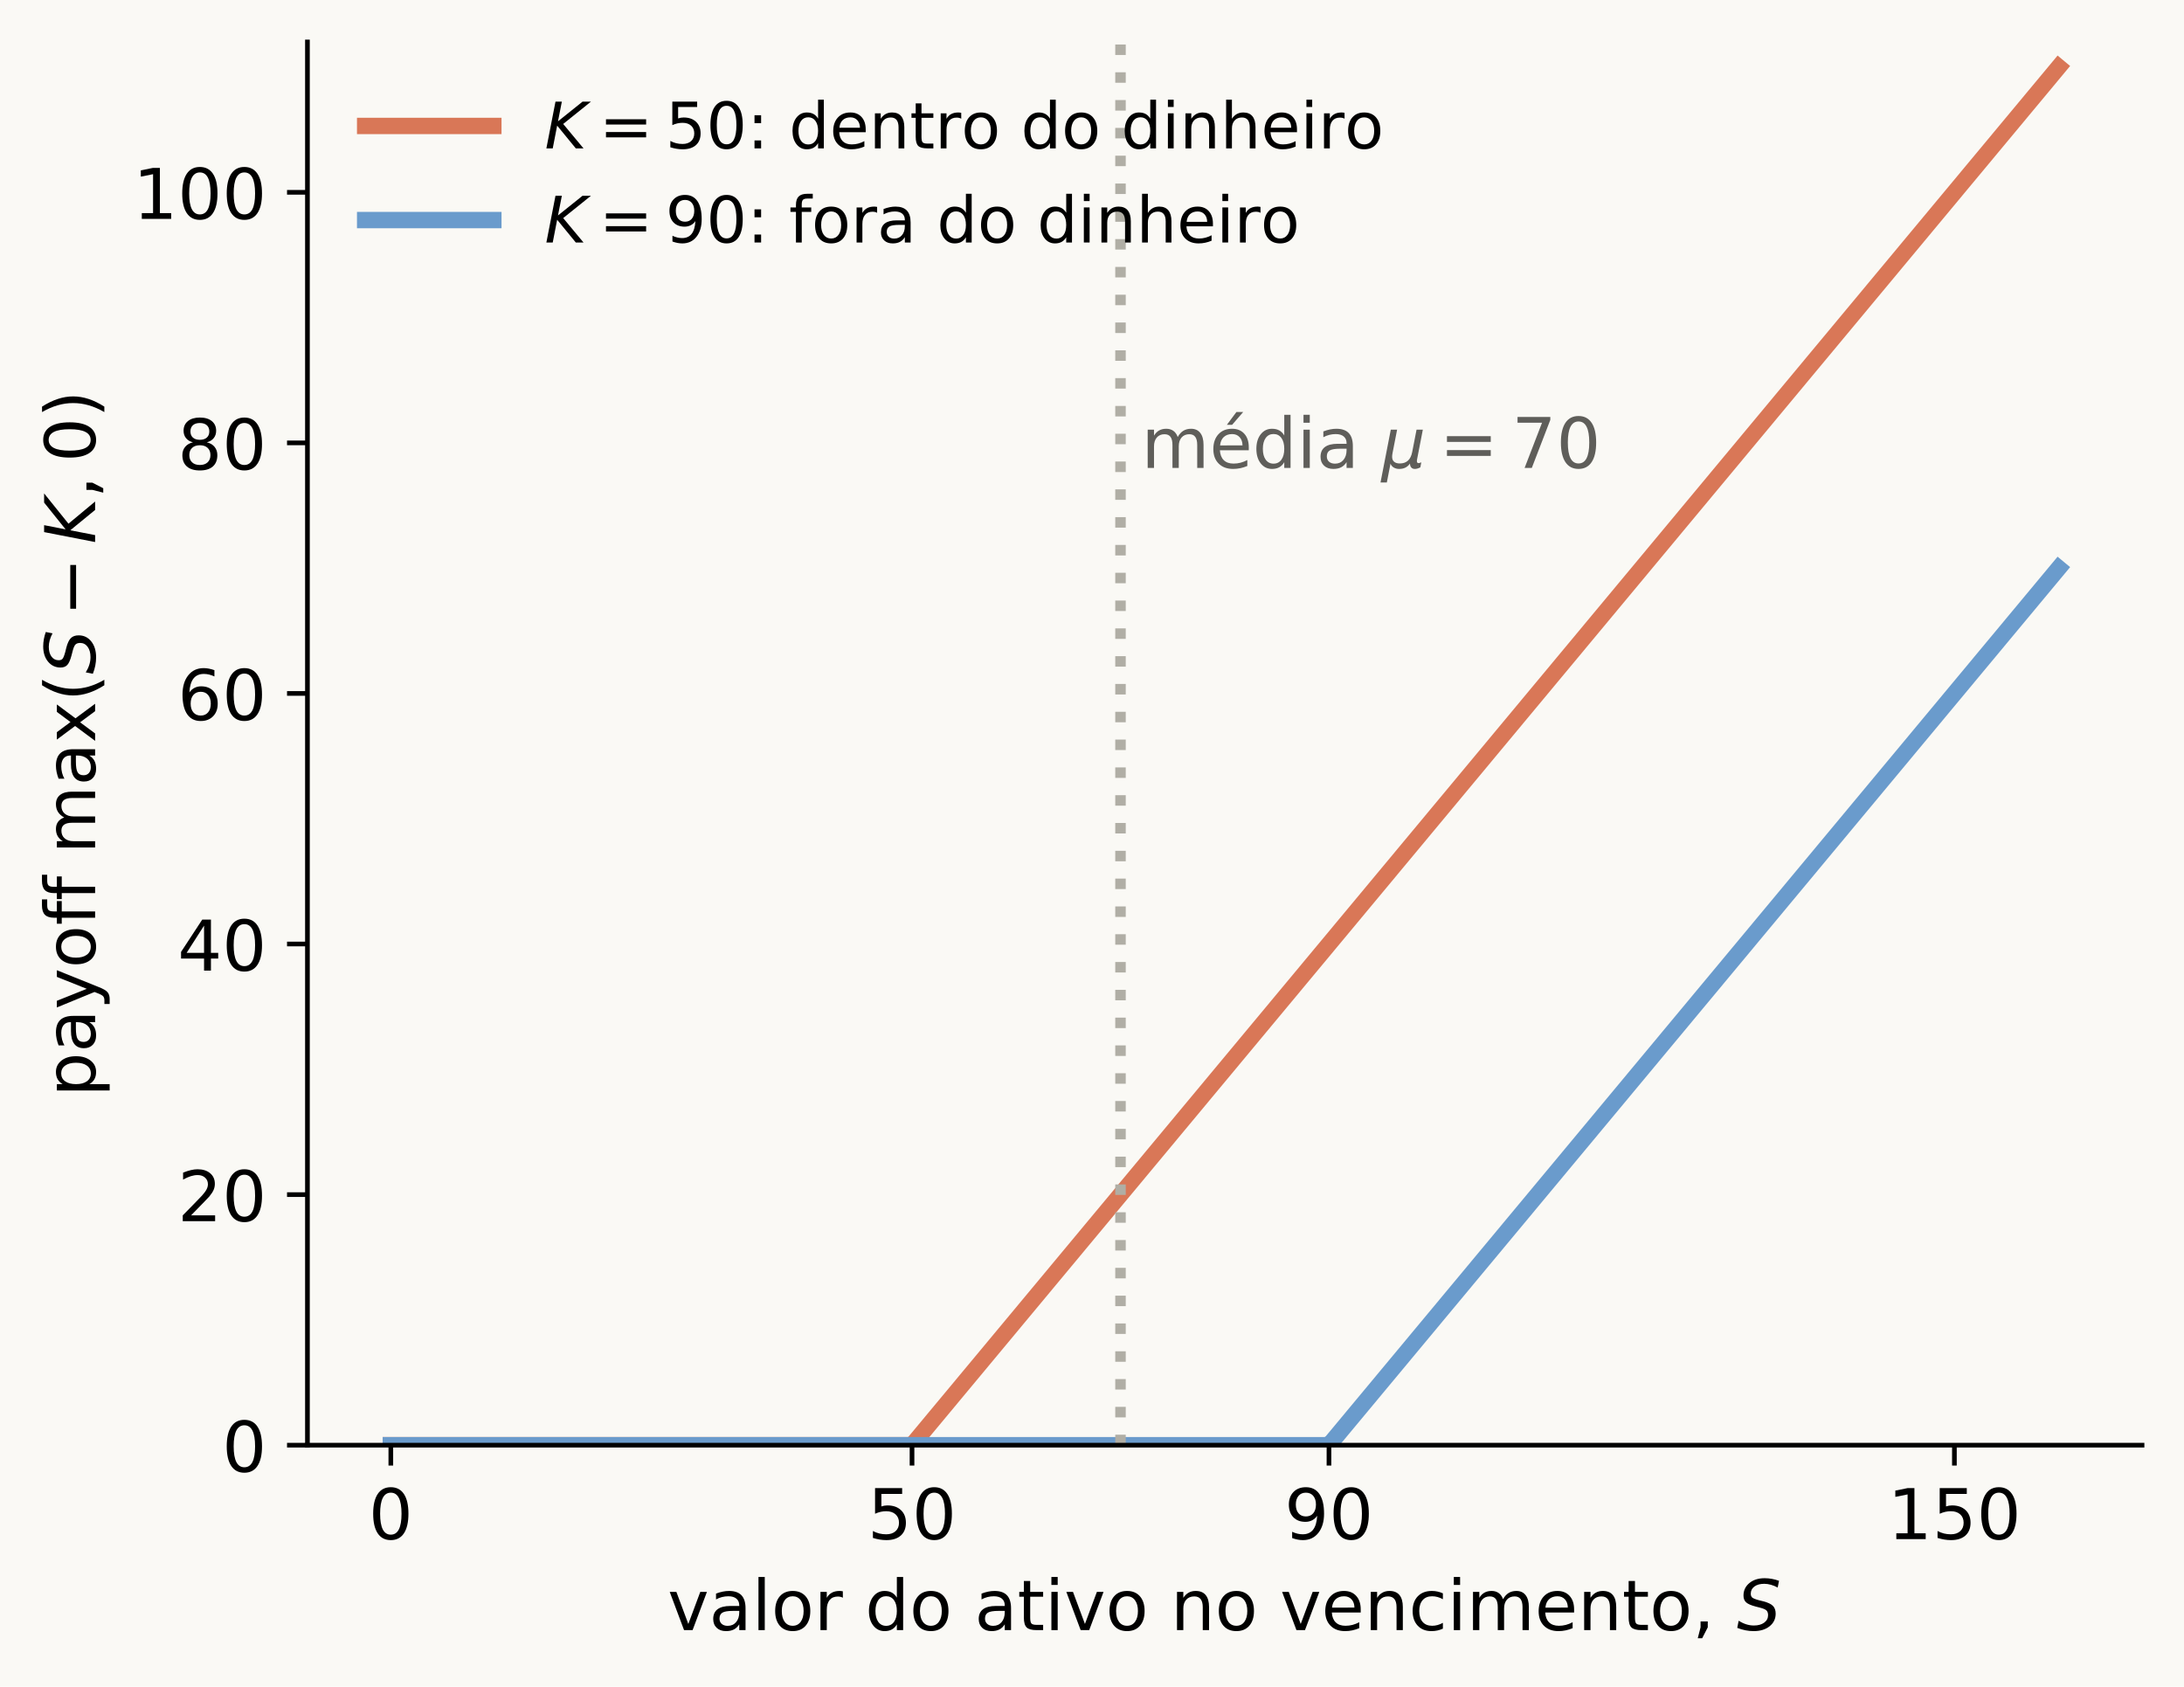
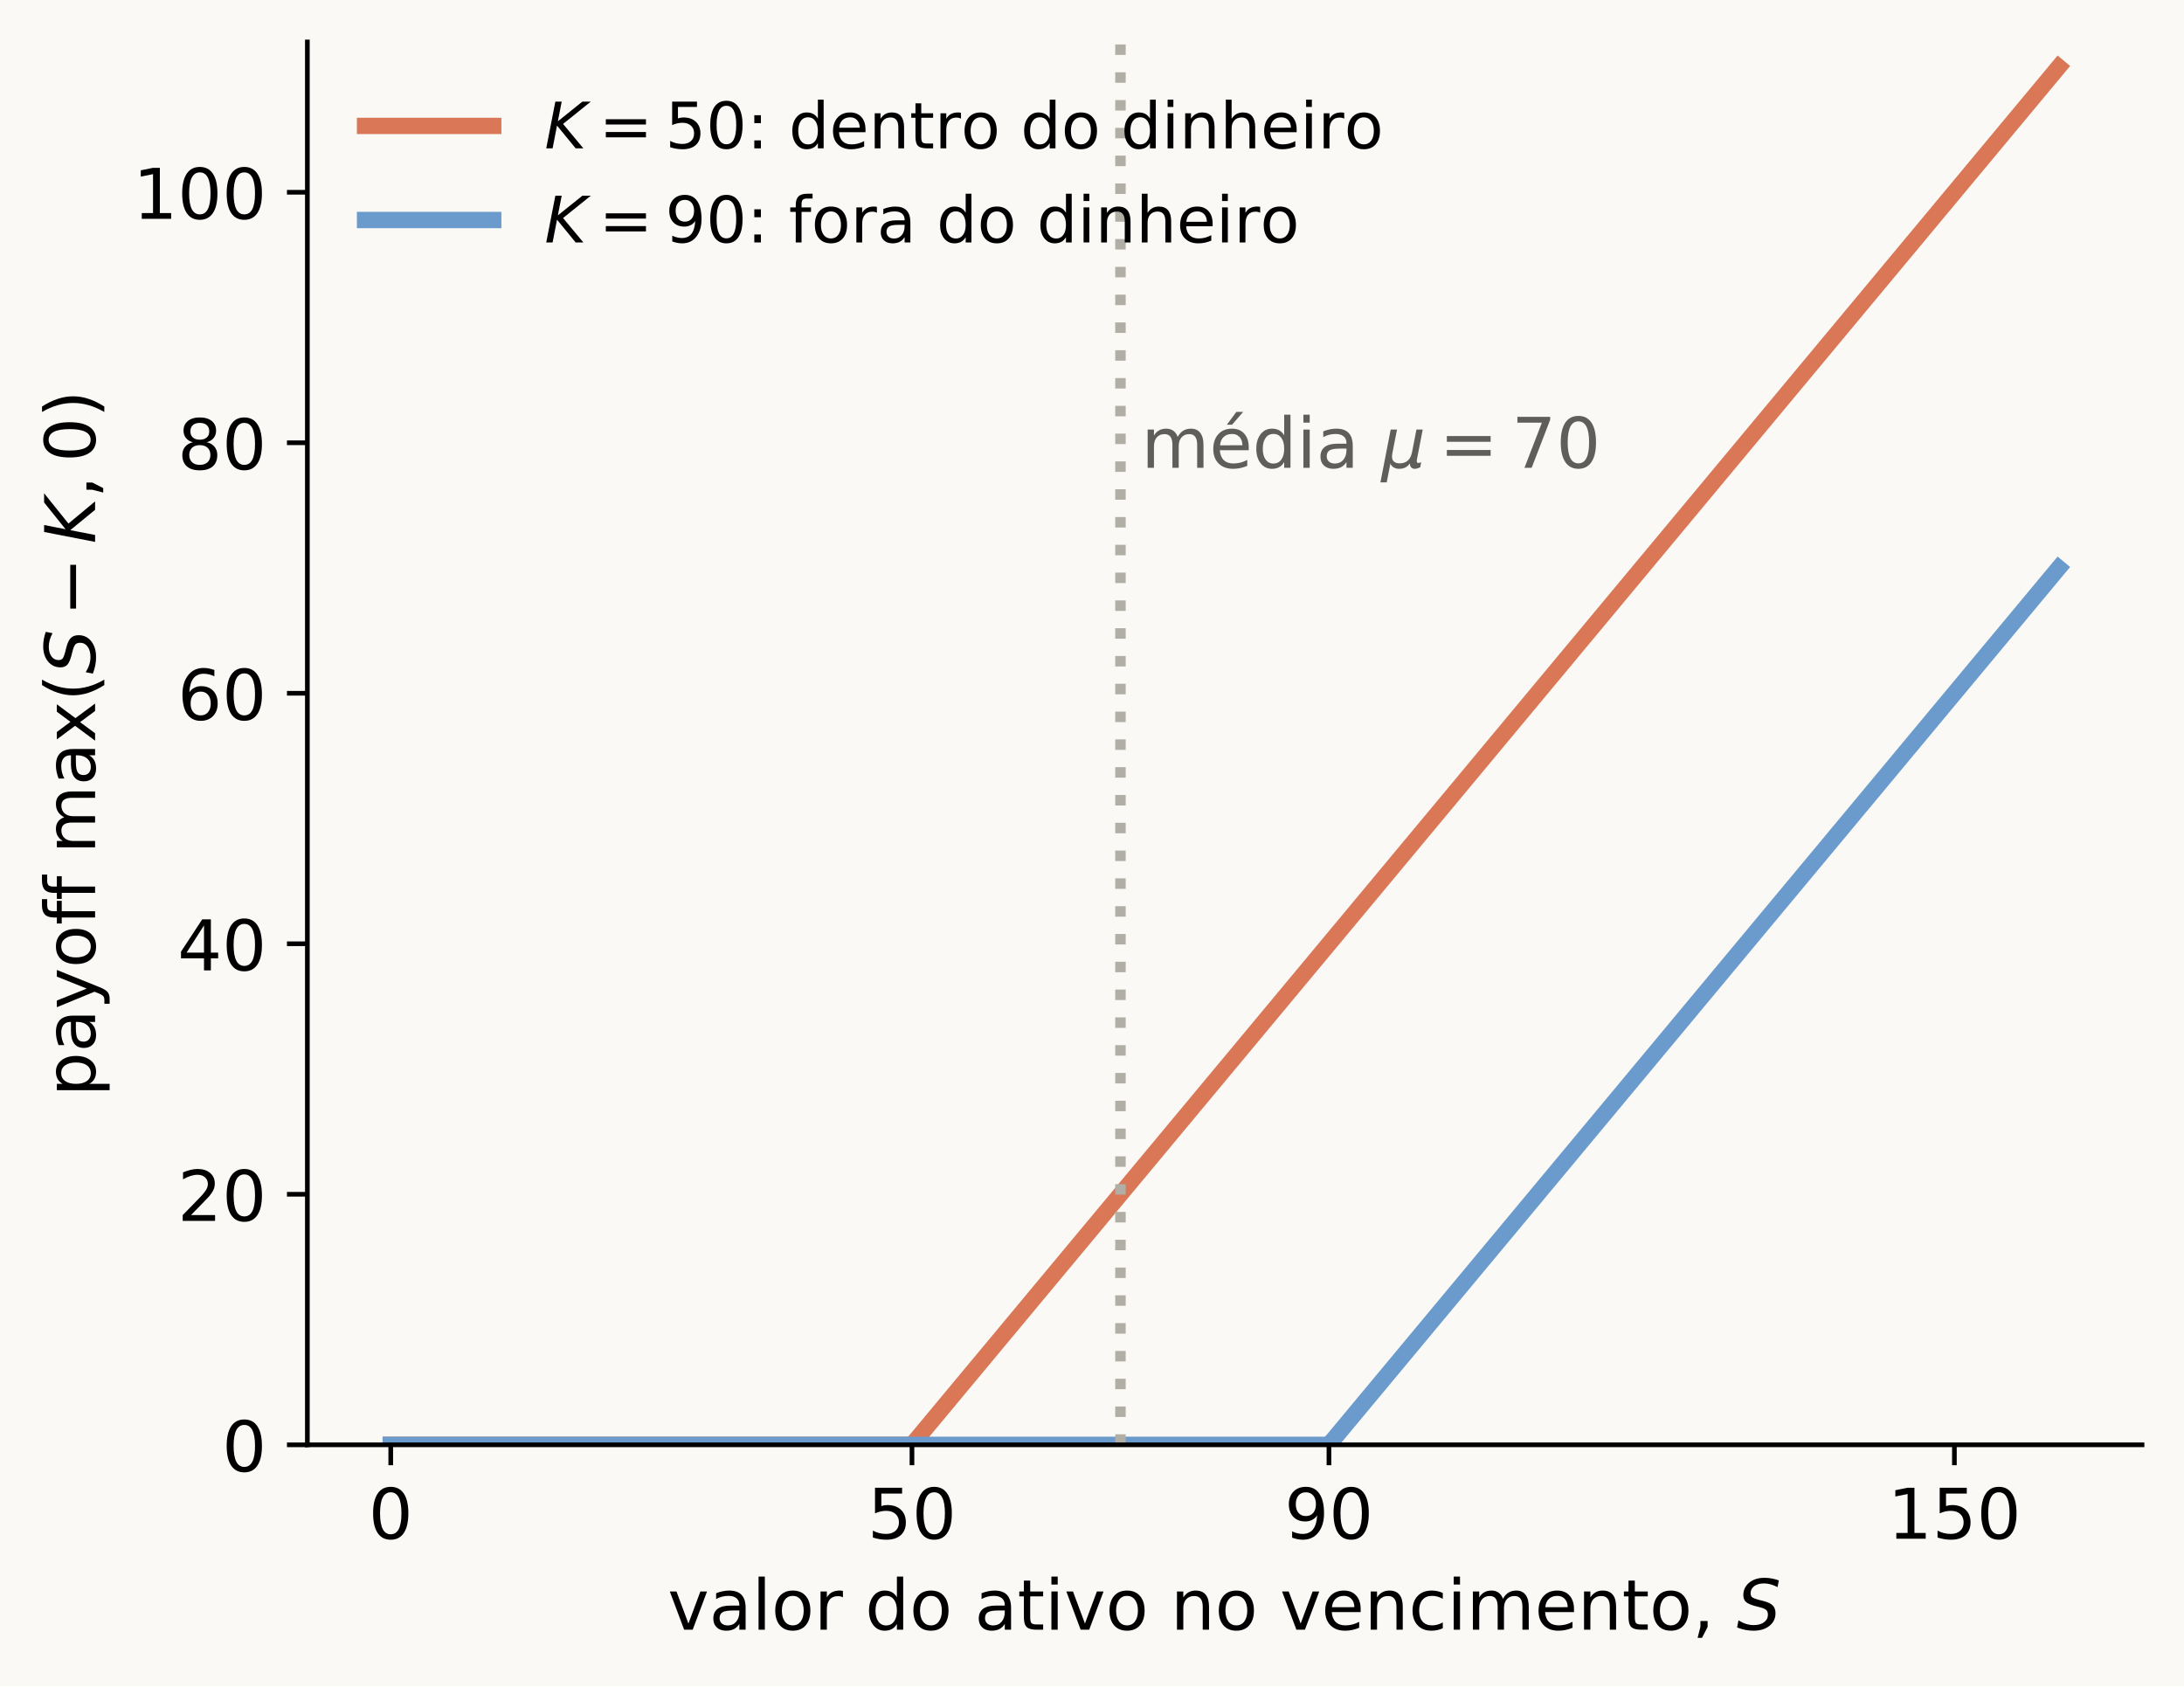
- <svg xmlns="http://www.w3.org/2000/svg" xmlns:xlink="http://www.w3.org/1999/xlink" width="374.7pt" height="289.358pt" viewBox="0 0 374.7 289.358" version="1.1">
+ <svg xmlns="http://www.w3.org/2000/svg" xmlns:xlink="http://www.w3.org/1999/xlink" width="374.794pt" height="289.358pt" viewBox="0 0 374.794 289.358" version="1.1">
  <defs>
    <style type="text/css">*{stroke-linejoin: round; stroke-linecap: butt}</style>
  </defs>
  <g id="figure_1">
    <g id="patch_1">
-       <path d="M 0 289.358  L 374.7 289.358  L 374.7 0  L 0 0  z " style="fill: #faf9f5" />
+       <path d="M 0 289.358  L 374.794 289.358  L 374.794 0  L 0 0  z " style="fill: #faf9f5" />
    </g>
    <g id="axes_1">
      <g id="patch_2">
-         <path d="M 52.745 247.93  L 367.5 247.93  L 367.5 7.2  L 52.745 7.2  z " style="fill: #faf9f5" />
+         <path d="M 52.745 247.93  L 367.594 247.93  L 367.594 7.2  L 52.745 7.2  z " style="fill: #faf9f5" />
      </g>
      <g id="matplotlib.axis_1">
        <g id="xtick_1">
          <g id="line2d_1">
            <defs>
-               <path id="md2b16e4680" d="M 0 0  L 0 3.5  " style="stroke: #000000; stroke-width: 0.8" />
-             </defs>
-             <g>
-               <use xlink:href="#md2b16e4680" x="67.052" y="247.93" style="stroke: #000000; stroke-width: 0.8" />
+               <path id="md8bae32821" d="M 0 0  L 0 3.5  " style="stroke: #000000; stroke-width: 0.8" />
+             </defs>
+             <g>
+               <use xlink:href="#md8bae32821" x="67.056" y="247.93" style="stroke: #000000; stroke-width: 0.8" />
            </g>
          </g>
          <g id="text_1">
-             <g transform="translate(63.23454 264.0481) scale(0.12 -0.12)">
+             <g transform="translate(63.23881 264.0481) scale(0.12 -0.12)">
              <defs>
                <path id="DejaVuSans-30" d="M 2034 4250  Q 1547 4250 1301 3770  Q 1056 3291 1056 2328  Q 1056 1369 1301 889  Q 1547 409 2034 409  Q 2525 409 2770 889  Q 3016 1369 3016 2328  Q 3016 3291 2770 3770  Q 2525 4250 2034 4250  z M 2034 4750  Q 2819 4750 3233 4129  Q 3647 3509 3647 2328  Q 3647 1150 3233 529  Q 2819 -91 2034 -91  Q 1250 -91 836 529  Q 422 1150 422 2328  Q 422 3509 836 4129  Q 1250 4750 2034 4750  z " transform="scale(0.015625)" />
              </defs>
              <use xlink:href="#DejaVuSans-30" />
            </g>
          </g>
        </g>
        <g id="xtick_2">
          <g id="line2d_2">
            <g>
-               <use xlink:href="#md2b16e4680" x="156.471" y="247.93" style="stroke: #000000; stroke-width: 0.8" />
+               <use xlink:href="#md8bae32821" x="156.502" y="247.93" style="stroke: #000000; stroke-width: 0.8" />
            </g>
          </g>
          <g id="text_2">
-             <g transform="translate(148.8361 264.0481) scale(0.12 -0.12)">
+             <g transform="translate(148.867 264.0481) scale(0.12 -0.12)">
              <defs>
                <path id="DejaVuSans-35" d="M 691 4666  L 3169 4666  L 3169 4134  L 1269 4134  L 1269 2991  Q 1406 3038 1543 3061  Q 1681 3084 1819 3084  Q 2600 3084 3056 2656  Q 3513 2228 3513 1497  Q 3513 744 3044 326  Q 2575 -91 1722 -91  Q 1428 -91 1123 -41  Q 819 9 494 109  L 494 744  Q 775 591 1075 516  Q 1375 441 1709 441  Q 2250 441 2565 725  Q 2881 1009 2881 1497  Q 2881 1984 2565 2268  Q 2250 2553 1709 2553  Q 1456 2553 1204 2497  Q 953 2441 691 2322  L 691 4666  z " transform="scale(0.015625)" />
              </defs>
              <use xlink:href="#DejaVuSans-35" />
-               <use xlink:href="#DejaVuSans-30" transform="translate(63.62305 0)" />
+               <use xlink:href="#DejaVuSans-30" x="63.623" />
            </g>
          </g>
        </g>
        <g id="xtick_3">
          <g id="line2d_3">
            <g>
-               <use xlink:href="#md2b16e4680" x="228.006" y="247.93" style="stroke: #000000; stroke-width: 0.8" />
+               <use xlink:href="#md8bae32821" x="228.059" y="247.93" style="stroke: #000000; stroke-width: 0.8" />
            </g>
          </g>
          <g id="text_3">
-             <g transform="translate(220.3713 264.0481) scale(0.12 -0.12)">
+             <g transform="translate(220.4235 264.0481) scale(0.12 -0.12)">
              <defs>
                <path id="DejaVuSans-39" d="M 703 97  L 703 672  Q 941 559 1184 500  Q 1428 441 1663 441  Q 2288 441 2617 861  Q 2947 1281 2994 2138  Q 2813 1869 2534 1725  Q 2256 1581 1919 1581  Q 1219 1581 811 2004  Q 403 2428 403 3163  Q 403 3881 828 4315  Q 1253 4750 1959 4750  Q 2769 4750 3195 4129  Q 3622 3509 3622 2328  Q 3622 1225 3098 567  Q 2575 -91 1691 -91  Q 1453 -91 1209 -44  Q 966 3 703 97  z M 1959 2075  Q 2384 2075 2632 2365  Q 2881 2656 2881 3163  Q 2881 3666 2632 3958  Q 2384 4250 1959 4250  Q 1534 4250 1286 3958  Q 1038 3666 1038 3163  Q 1038 2656 1286 2365  Q 1534 2075 1959 2075  z " transform="scale(0.015625)" />
              </defs>
              <use xlink:href="#DejaVuSans-39" />
-               <use xlink:href="#DejaVuSans-30" transform="translate(63.62305 0)" />
+               <use xlink:href="#DejaVuSans-30" x="63.623" />
            </g>
          </g>
        </g>
        <g id="xtick_4">
          <g id="line2d_4">
            <g>
-               <use xlink:href="#md2b16e4680" x="335.309" y="247.93" style="stroke: #000000; stroke-width: 0.8" />
+               <use xlink:href="#md8bae32821" x="335.393" y="247.93" style="stroke: #000000; stroke-width: 0.8" />
            </g>
          </g>
          <g id="text_4">
-             <g transform="translate(323.8566 264.0481) scale(0.12 -0.12)">
+             <g transform="translate(323.9408 264.0481) scale(0.12 -0.12)">
              <defs>
                <path id="DejaVuSans-31" d="M 794 531  L 1825 531  L 1825 4091  L 703 3866  L 703 4441  L 1819 4666  L 2450 4666  L 2450 531  L 3481 531  L 3481 0  L 794 0  L 794 531  z " transform="scale(0.015625)" />
              </defs>
              <use xlink:href="#DejaVuSans-31" />
-               <use xlink:href="#DejaVuSans-35" transform="translate(63.62305 0)" />
-               <use xlink:href="#DejaVuSans-30" transform="translate(127.2461 0)" />
+               <use xlink:href="#DejaVuSans-35" x="63.623" />
+               <use xlink:href="#DejaVuSans-30" x="127.246" />
            </g>
          </g>
        </g>
        <g id="text_5">
-           <g transform="translate(114.5425 279.6619) scale(0.12 -0.12)">
+           <g transform="translate(114.5894 279.6619) scale(0.12 -0.12)">
            <defs>
              <path id="DejaVuSans-76" d="M 191 3500  L 800 3500  L 1894 563  L 2988 3500  L 3597 3500  L 2284 0  L 1503 0  L 191 3500  z " transform="scale(0.015625)" />
              <path id="DejaVuSans-61" d="M 2194 1759  Q 1497 1759 1228 1600  Q 959 1441 959 1056  Q 959 750 1161 570  Q 1363 391 1709 391  Q 2188 391 2477 730  Q 2766 1069 2766 1631  L 2766 1759  L 2194 1759  z M 3341 1997  L 3341 0  L 2766 0  L 2766 531  Q 2569 213 2275 61  Q 1981 -91 1556 -91  Q 1019 -91 701 211  Q 384 513 384 1019  Q 384 1609 779 1909  Q 1175 2209 1959 2209  L 2766 2209  L 2766 2266  Q 2766 2663 2505 2880  Q 2244 3097 1772 3097  Q 1472 3097 1187 3025  Q 903 2953 641 2809  L 641 3341  Q 956 3463 1253 3523  Q 1550 3584 1831 3584  Q 2591 3584 2966 3190  Q 3341 2797 3341 1997  z " transform="scale(0.015625)" />
              <path id="DejaVuSans-6c" d="M 603 4863  L 1178 4863  L 1178 0  L 603 0  L 603 4863  z " transform="scale(0.015625)" />
              <path id="DejaVuSans-6f" d="M 1959 3097  Q 1497 3097 1228 2736  Q 959 2375 959 1747  Q 959 1119 1226 758  Q 1494 397 1959 397  Q 2419 397 2687 759  Q 2956 1122 2956 1747  Q 2956 2369 2687 2733  Q 2419 3097 1959 3097  z M 1959 3584  Q 2709 3584 3137 3096  Q 3566 2609 3566 1747  Q 3566 888 3137 398  Q 2709 -91 1959 -91  Q 1206 -91 779 398  Q 353 888 353 1747  Q 353 2609 779 3096  Q 1206 3584 1959 3584  z " transform="scale(0.015625)" />
              <path id="DejaVuSans-72" d="M 2631 2963  Q 2534 3019 2420 3045  Q 2306 3072 2169 3072  Q 1681 3072 1420 2755  Q 1159 2438 1159 1844  L 1159 0  L 581 0  L 581 3500  L 1159 3500  L 1159 2956  Q 1341 3275 1631 3429  Q 1922 3584 2338 3584  Q 2397 3584 2469 3576  Q 2541 3569 2628 3553  L 2631 2963  z " transform="scale(0.015625)" />
              <path id="DejaVuSans-20" transform="scale(0.015625)" />
              <path id="DejaVuSans-64" d="M 2906 2969  L 2906 4863  L 3481 4863  L 3481 0  L 2906 0  L 2906 525  Q 2725 213 2448 61  Q 2172 -91 1784 -91  Q 1150 -91 751 415  Q 353 922 353 1747  Q 353 2572 751 3078  Q 1150 3584 1784 3584  Q 2172 3584 2448 3432  Q 2725 3281 2906 2969  z M 947 1747  Q 947 1113 1208 752  Q 1469 391 1925 391  Q 2381 391 2643 752  Q 2906 1113 2906 1747  Q 2906 2381 2643 2742  Q 2381 3103 1925 3103  Q 1469 3103 1208 2742  Q 947 2381 947 1747  z " transform="scale(0.015625)" />
              <path id="DejaVuSans-74" d="M 1172 4494  L 1172 3500  L 2356 3500  L 2356 3053  L 1172 3053  L 1172 1153  Q 1172 725 1289 603  Q 1406 481 1766 481  L 2356 481  L 2356 0  L 1766 0  Q 1100 0 847 248  Q 594 497 594 1153  L 594 3053  L 172 3053  L 172 3500  L 594 3500  L 594 4494  L 1172 4494  z " transform="scale(0.015625)" />
              <path id="DejaVuSans-69" d="M 603 3500  L 1178 3500  L 1178 0  L 603 0  L 603 3500  z M 603 4863  L 1178 4863  L 1178 4134  L 603 4134  L 603 4863  z " transform="scale(0.015625)" />
              <path id="DejaVuSans-6e" d="M 3513 2113  L 3513 0  L 2938 0  L 2938 2094  Q 2938 2591 2744 2837  Q 2550 3084 2163 3084  Q 1697 3084 1428 2787  Q 1159 2491 1159 1978  L 1159 0  L 581 0  L 581 3500  L 1159 3500  L 1159 2956  Q 1366 3272 1645 3428  Q 1925 3584 2291 3584  Q 2894 3584 3203 3211  Q 3513 2838 3513 2113  z " transform="scale(0.015625)" />
              <path id="DejaVuSans-65" d="M 3597 1894  L 3597 1613  L 953 1613  Q 991 1019 1311 708  Q 1631 397 2203 397  Q 2534 397 2845 478  Q 3156 559 3463 722  L 3463 178  Q 3153 47 2828 -22  Q 2503 -91 2169 -91  Q 1331 -91 842 396  Q 353 884 353 1716  Q 353 2575 817 3079  Q 1281 3584 2069 3584  Q 2775 3584 3186 3129  Q 3597 2675 3597 1894  z M 3022 2063  Q 3016 2534 2758 2815  Q 2500 3097 2075 3097  Q 1594 3097 1305 2825  Q 1016 2553 972 2059  L 3022 2063  z " transform="scale(0.015625)" />
              <path id="DejaVuSans-63" d="M 3122 3366  L 3122 2828  Q 2878 2963 2633 3030  Q 2388 3097 2138 3097  Q 1578 3097 1268 2742  Q 959 2388 959 1747  Q 959 1106 1268 751  Q 1578 397 2138 397  Q 2388 397 2633 464  Q 2878 531 3122 666  L 3122 134  Q 2881 22 2623 -34  Q 2366 -91 2075 -91  Q 1284 -91 818 406  Q 353 903 353 1747  Q 353 2603 823 3093  Q 1294 3584 2113 3584  Q 2378 3584 2631 3529  Q 2884 3475 3122 3366  z " transform="scale(0.015625)" />
              <path id="DejaVuSans-6d" d="M 3328 2828  Q 3544 3216 3844 3400  Q 4144 3584 4550 3584  Q 5097 3584 5394 3201  Q 5691 2819 5691 2113  L 5691 0  L 5113 0  L 5113 2094  Q 5113 2597 4934 2840  Q 4756 3084 4391 3084  Q 3944 3084 3684 2787  Q 3425 2491 3425 1978  L 3425 0  L 2847 0  L 2847 2094  Q 2847 2600 2669 2842  Q 2491 3084 2119 3084  Q 1678 3084 1418 2786  Q 1159 2488 1159 1978  L 1159 0  L 581 0  L 581 3500  L 1159 3500  L 1159 2956  Q 1356 3278 1631 3431  Q 1906 3584 2284 3584  Q 2666 3584 2933 3390  Q 3200 3197 3328 2828  z " transform="scale(0.015625)" />
              <path id="DejaVuSans-2c" d="M 750 794  L 1409 794  L 1409 256  L 897 -744  L 494 -744  L 750 256  L 750 794  z " transform="scale(0.015625)" />
              <path id="DejaVuSans-Oblique-53" d="M 3859 4513  L 3738 3897  Q 3422 4066 3111 4152  Q 2800 4238 2509 4238  Q 1944 4238 1609 3991  Q 1275 3744 1275 3334  Q 1275 3109 1398 2989  Q 1522 2869 2034 2731  L 2413 2638  Q 3053 2472 3303 2217  Q 3553 1963 3553 1503  Q 3553 797 2998 353  Q 2444 -91 1538 -91  Q 1166 -91 791 -17  Q 416 56 38 206  L 166 856  Q 513 641 861 531  Q 1209 422 1556 422  Q 2147 422 2503 684  Q 2859 947 2859 1369  Q 2859 1650 2717 1795  Q 2575 1941 2106 2059  L 1728 2156  Q 1081 2325 845 2545  Q 609 2766 609 3163  Q 609 3859 1145 4304  Q 1681 4750 2541 4750  Q 2875 4750 3203 4690  Q 3531 4631 3859 4513  z " transform="scale(0.015625)" />
            </defs>
            <use xlink:href="#DejaVuSans-76" transform="translate(0 0.015625)" />
            <use xlink:href="#DejaVuSans-61" transform="translate(59.17969 0.015625)" />
            <use xlink:href="#DejaVuSans-6c" transform="translate(120.459 0.015625)" />
            <use xlink:href="#DejaVuSans-6f" transform="translate(148.2422 0.015625)" />
            <use xlink:href="#DejaVuSans-72" transform="translate(209.4238 0.015625)" />
            <use xlink:href="#DejaVuSans-20" transform="translate(250.5371 0.015625)" />
            <use xlink:href="#DejaVuSans-64" transform="translate(282.3242 0.015625)" />
            <use xlink:href="#DejaVuSans-6f" transform="translate(345.8008 0.015625)" />
            <use xlink:href="#DejaVuSans-20" transform="translate(406.9824 0.015625)" />
            <use xlink:href="#DejaVuSans-61" transform="translate(438.7695 0.015625)" />
            <use xlink:href="#DejaVuSans-74" transform="translate(500.0488 0.015625)" />
            <use xlink:href="#DejaVuSans-69" transform="translate(539.2578 0.015625)" />
            <use xlink:href="#DejaVuSans-76" transform="translate(567.041 0.015625)" />
            <use xlink:href="#DejaVuSans-6f" transform="translate(626.2207 0.015625)" />
            <use xlink:href="#DejaVuSans-20" transform="translate(687.4023 0.015625)" />
            <use xlink:href="#DejaVuSans-6e" transform="translate(719.1895 0.015625)" />
            <use xlink:href="#DejaVuSans-6f" transform="translate(782.5684 0.015625)" />
            <use xlink:href="#DejaVuSans-20" transform="translate(843.75 0.015625)" />
            <use xlink:href="#DejaVuSans-76" transform="translate(875.5371 0.015625)" />
            <use xlink:href="#DejaVuSans-65" transform="translate(934.7168 0.015625)" />
            <use xlink:href="#DejaVuSans-6e" transform="translate(996.2402 0.015625)" />
            <use xlink:href="#DejaVuSans-63" transform="translate(1059.619 0.015625)" />
            <use xlink:href="#DejaVuSans-69" transform="translate(1114.6 0.015625)" />
            <use xlink:href="#DejaVuSans-6d" transform="translate(1142.383 0.015625)" />
            <use xlink:href="#DejaVuSans-65" transform="translate(1239.795 0.015625)" />
            <use xlink:href="#DejaVuSans-6e" transform="translate(1301.318 0.015625)" />
            <use xlink:href="#DejaVuSans-74" transform="translate(1364.697 0.015625)" />
            <use xlink:href="#DejaVuSans-6f" transform="translate(1403.906 0.015625)" />
            <use xlink:href="#DejaVuSans-2c" transform="translate(1465.088 0.015625)" />
            <use xlink:href="#DejaVuSans-20" transform="translate(1496.875 0.015625)" />
            <use xlink:href="#DejaVuSans-Oblique-53" transform="translate(1528.662 0.015625)" />
          </g>
        </g>
      </g>
      <g id="matplotlib.axis_2">
        <g id="ytick_1">
          <g id="line2d_5">
            <defs>
-               <path id="me55b534662" d="M 0 0  L -3.5 0  " style="stroke: #000000; stroke-width: 0.8" />
-             </defs>
-             <g>
-               <use xlink:href="#me55b534662" x="52.745" y="247.93" style="stroke: #000000; stroke-width: 0.8" />
+               <path id="m0e870e14f9" d="M 0 0  L -3.5 0  " style="stroke: #000000; stroke-width: 0.8" />
+             </defs>
+             <g>
+               <use xlink:href="#m0e870e14f9" x="52.745" y="247.93" style="stroke: #000000; stroke-width: 0.8" />
            </g>
          </g>
          <g id="text_6">
            <g transform="translate(38.11 252.4891) scale(0.12 -0.12)">
              <use xlink:href="#DejaVuSans-30" />
            </g>
          </g>
        </g>
        <g id="ytick_2">
          <g id="line2d_6">
            <g>
-               <use xlink:href="#me55b534662" x="52.745" y="204.942" style="stroke: #000000; stroke-width: 0.8" />
+               <use xlink:href="#m0e870e14f9" x="52.745" y="204.942" style="stroke: #000000; stroke-width: 0.8" />
            </g>
          </g>
          <g id="text_7">
            <g transform="translate(30.475 209.5016) scale(0.12 -0.12)">
              <defs>
                <path id="DejaVuSans-32" d="M 1228 531  L 3431 531  L 3431 0  L 469 0  L 469 531  Q 828 903 1448 1529  Q 2069 2156 2228 2338  Q 2531 2678 2651 2914  Q 2772 3150 2772 3378  Q 2772 3750 2511 3984  Q 2250 4219 1831 4219  Q 1534 4219 1204 4116  Q 875 4013 500 3803  L 500 4441  Q 881 4594 1212 4672  Q 1544 4750 1819 4750  Q 2544 4750 2975 4387  Q 3406 4025 3406 3419  Q 3406 3131 3298 2873  Q 3191 2616 2906 2266  Q 2828 2175 2409 1742  Q 1991 1309 1228 531  z " transform="scale(0.015625)" />
              </defs>
              <use xlink:href="#DejaVuSans-32" />
-               <use xlink:href="#DejaVuSans-30" transform="translate(63.62305 0)" />
+               <use xlink:href="#DejaVuSans-30" x="63.623" />
            </g>
          </g>
        </g>
        <g id="ytick_3">
          <g id="line2d_7">
            <g>
-               <use xlink:href="#me55b534662" x="52.745" y="161.955" style="stroke: #000000; stroke-width: 0.8" />
+               <use xlink:href="#m0e870e14f9" x="52.745" y="161.955" style="stroke: #000000; stroke-width: 0.8" />
            </g>
          </g>
          <g id="text_8">
            <g transform="translate(30.475 166.5141) scale(0.12 -0.12)">
              <defs>
                <path id="DejaVuSans-34" d="M 2419 4116  L 825 1625  L 2419 1625  L 2419 4116  z M 2253 4666  L 3047 4666  L 3047 1625  L 3713 1625  L 3713 1100  L 3047 1100  L 3047 0  L 2419 0  L 2419 1100  L 313 1100  L 313 1709  L 2253 4666  z " transform="scale(0.015625)" />
              </defs>
              <use xlink:href="#DejaVuSans-34" />
-               <use xlink:href="#DejaVuSans-30" transform="translate(63.62305 0)" />
+               <use xlink:href="#DejaVuSans-30" x="63.623" />
            </g>
          </g>
        </g>
        <g id="ytick_4">
          <g id="line2d_8">
            <g>
-               <use xlink:href="#me55b534662" x="52.745" y="118.968" style="stroke: #000000; stroke-width: 0.8" />
+               <use xlink:href="#m0e870e14f9" x="52.745" y="118.968" style="stroke: #000000; stroke-width: 0.8" />
            </g>
          </g>
          <g id="text_9">
            <g transform="translate(30.475 123.5266) scale(0.12 -0.12)">
              <defs>
                <path id="DejaVuSans-36" d="M 2113 2584  Q 1688 2584 1439 2293  Q 1191 2003 1191 1497  Q 1191 994 1439 701  Q 1688 409 2113 409  Q 2538 409 2786 701  Q 3034 994 3034 1497  Q 3034 2003 2786 2293  Q 2538 2584 2113 2584  z M 3366 4563  L 3366 3988  Q 3128 4100 2886 4159  Q 2644 4219 2406 4219  Q 1781 4219 1451 3797  Q 1122 3375 1075 2522  Q 1259 2794 1537 2939  Q 1816 3084 2150 3084  Q 2853 3084 3261 2657  Q 3669 2231 3669 1497  Q 3669 778 3244 343  Q 2819 -91 2113 -91  Q 1303 -91 875 529  Q 447 1150 447 2328  Q 447 3434 972 4092  Q 1497 4750 2381 4750  Q 2619 4750 2861 4703  Q 3103 4656 3366 4563  z " transform="scale(0.015625)" />
              </defs>
              <use xlink:href="#DejaVuSans-36" />
-               <use xlink:href="#DejaVuSans-30" transform="translate(63.62305 0)" />
+               <use xlink:href="#DejaVuSans-30" x="63.623" />
            </g>
          </g>
        </g>
        <g id="ytick_5">
          <g id="line2d_9">
            <g>
-               <use xlink:href="#me55b534662" x="52.745" y="75.98" style="stroke: #000000; stroke-width: 0.8" />
+               <use xlink:href="#m0e870e14f9" x="52.745" y="75.98" style="stroke: #000000; stroke-width: 0.8" />
            </g>
          </g>
          <g id="text_10">
            <g transform="translate(30.475 80.53906) scale(0.12 -0.12)">
              <defs>
                <path id="DejaVuSans-38" d="M 2034 2216  Q 1584 2216 1326 1975  Q 1069 1734 1069 1313  Q 1069 891 1326 650  Q 1584 409 2034 409  Q 2484 409 2743 651  Q 3003 894 3003 1313  Q 3003 1734 2745 1975  Q 2488 2216 2034 2216  z M 1403 2484  Q 997 2584 770 2862  Q 544 3141 544 3541  Q 544 4100 942 4425  Q 1341 4750 2034 4750  Q 2731 4750 3128 4425  Q 3525 4100 3525 3541  Q 3525 3141 3298 2862  Q 3072 2584 2669 2484  Q 3125 2378 3379 2068  Q 3634 1759 3634 1313  Q 3634 634 3220 271  Q 2806 -91 2034 -91  Q 1263 -91 848 271  Q 434 634 434 1313  Q 434 1759 690 2068  Q 947 2378 1403 2484  z M 1172 3481  Q 1172 3119 1398 2916  Q 1625 2713 2034 2713  Q 2441 2713 2670 2916  Q 2900 3119 2900 3481  Q 2900 3844 2670 4047  Q 2441 4250 2034 4250  Q 1625 4250 1398 4047  Q 1172 3844 1172 3481  z " transform="scale(0.015625)" />
              </defs>
              <use xlink:href="#DejaVuSans-38" />
-               <use xlink:href="#DejaVuSans-30" transform="translate(63.62305 0)" />
+               <use xlink:href="#DejaVuSans-30" x="63.623" />
            </g>
          </g>
        </g>
        <g id="ytick_6">
          <g id="line2d_10">
            <g>
-               <use xlink:href="#me55b534662" x="52.745" y="32.992" style="stroke: #000000; stroke-width: 0.8" />
+               <use xlink:href="#m0e870e14f9" x="52.745" y="32.992" style="stroke: #000000; stroke-width: 0.8" />
            </g>
          </g>
          <g id="text_11">
            <g transform="translate(22.84 37.55156) scale(0.12 -0.12)">
              <use xlink:href="#DejaVuSans-31" />
-               <use xlink:href="#DejaVuSans-30" transform="translate(63.62305 0)" />
-               <use xlink:href="#DejaVuSans-30" transform="translate(127.2461 0)" />
+               <use xlink:href="#DejaVuSans-30" x="63.623" />
+               <use xlink:href="#DejaVuSans-30" x="127.246" />
            </g>
          </g>
        </g>
        <g id="text_12">
          <g transform="translate(16.32 188.165) rotate(-90) scale(0.12 -0.12)">
            <defs>
              <path id="DejaVuSans-70" d="M 1159 525  L 1159 -1331  L 581 -1331  L 581 3500  L 1159 3500  L 1159 2969  Q 1341 3281 1617 3432  Q 1894 3584 2278 3584  Q 2916 3584 3314 3078  Q 3713 2572 3713 1747  Q 3713 922 3314 415  Q 2916 -91 2278 -91  Q 1894 -91 1617 61  Q 1341 213 1159 525  z M 3116 1747  Q 3116 2381 2855 2742  Q 2594 3103 2138 3103  Q 1681 3103 1420 2742  Q 1159 2381 1159 1747  Q 1159 1113 1420 752  Q 1681 391 2138 391  Q 2594 391 2855 752  Q 3116 1113 3116 1747  z " transform="scale(0.015625)" />
              <path id="DejaVuSans-79" d="M 2059 -325  Q 1816 -950 1584 -1140  Q 1353 -1331 966 -1331  L 506 -1331  L 506 -850  L 844 -850  Q 1081 -850 1212 -737  Q 1344 -625 1503 -206  L 1606 56  L 191 3500  L 800 3500  L 1894 763  L 2988 3500  L 3597 3500  L 2059 -325  z " transform="scale(0.015625)" />
              <path id="DejaVuSans-66" d="M 2375 4863  L 2375 4384  L 1825 4384  Q 1516 4384 1395 4259  Q 1275 4134 1275 3809  L 1275 3500  L 2222 3500  L 2222 3053  L 1275 3053  L 1275 0  L 697 0  L 697 3053  L 147 3053  L 147 3500  L 697 3500  L 697 3744  Q 697 4328 969 4595  Q 1241 4863 1831 4863  L 2375 4863  z " transform="scale(0.015625)" />
              <path id="DejaVuSans-78" d="M 3513 3500  L 2247 1797  L 3578 0  L 2900 0  L 1881 1375  L 863 0  L 184 0  L 1544 1831  L 300 3500  L 978 3500  L 1906 2253  L 2834 3500  L 3513 3500  z " transform="scale(0.015625)" />
              <path id="DejaVuSans-28" d="M 1984 4856  Q 1566 4138 1362 3434  Q 1159 2731 1159 2009  Q 1159 1288 1364 580  Q 1569 -128 1984 -844  L 1484 -844  Q 1016 -109 783 600  Q 550 1309 550 2009  Q 550 2706 781 3412  Q 1013 4119 1484 4856  L 1984 4856  z " transform="scale(0.015625)" />
              <path id="DejaVuSans-2212" d="M 678 2272  L 4684 2272  L 4684 1741  L 678 1741  L 678 2272  z " transform="scale(0.015625)" />
              <path id="DejaVuSans-Oblique-4b" d="M 1081 4666  L 1716 4666  L 1331 2700  L 3781 4666  L 4622 4666  L 1850 2438  L 3878 0  L 3109 0  L 1247 2272  L 806 0  L 172 0  L 1081 4666  z " transform="scale(0.015625)" />
              <path id="DejaVuSans-29" d="M 513 4856  L 1013 4856  Q 1481 4119 1714 3412  Q 1947 2706 1947 2009  Q 1947 1309 1714 600  Q 1481 -109 1013 -844  L 513 -844  Q 928 -128 1133 580  Q 1338 1288 1338 2009  Q 1338 2731 1133 3434  Q 928 4138 513 4856  z " transform="scale(0.015625)" />
            </defs>
            <use xlink:href="#DejaVuSans-70" transform="translate(0 0.015625)" />
            <use xlink:href="#DejaVuSans-61" transform="translate(63.47656 0.015625)" />
            <use xlink:href="#DejaVuSans-79" transform="translate(124.7559 0.015625)" />
            <use xlink:href="#DejaVuSans-6f" transform="translate(183.9355 0.015625)" />
            <use xlink:href="#DejaVuSans-66" transform="translate(245.1172 0.015625)" />
            <use xlink:href="#DejaVuSans-66" transform="translate(280.3223 0.015625)" />
            <use xlink:href="#DejaVuSans-20" transform="translate(315.5273 0.015625)" />
            <use xlink:href="#DejaVuSans-6d" transform="translate(347.3145 0.015625)" />
            <use xlink:href="#DejaVuSans-61" transform="translate(444.7266 0.015625)" />
            <use xlink:href="#DejaVuSans-78" transform="translate(506.0059 0.015625)" />
            <use xlink:href="#DejaVuSans-28" transform="translate(565.1855 0.015625)" />
            <use xlink:href="#DejaVuSans-Oblique-53" transform="translate(604.1992 0.015625)" />
            <use xlink:href="#DejaVuSans-2212" transform="translate(687.1582 0.015625)" />
            <use xlink:href="#DejaVuSans-Oblique-4b" transform="translate(790.4297 0.015625)" />
            <use xlink:href="#DejaVuSans-2c" transform="translate(856.0059 0.015625)" />
            <use xlink:href="#DejaVuSans-30" transform="translate(907.2754 0.015625)" />
            <use xlink:href="#DejaVuSans-29" transform="translate(970.8984 0.015625)" />
          </g>
        </g>
      </g>
      <g id="line2d_11">
-         <path d="M 67.052 247.93  L 155.978 247.93  L 156.695 247.661  L 353.193 11.499  L 353.193 11.499  " clip-path="url(#p62dae2246e)" style="fill: none; stroke: #d97757; stroke-width: 2.8; stroke-linecap: square" />
+         <path d="M 67.056 247.93  L 156.009 247.93  L 156.726 247.661  L 353.282 11.499  L 353.282 11.499  " clip-path="url(#pa55d9842f3)" style="fill: none; stroke: #d97757; stroke-width: 2.8; stroke-linecap: square" />
      </g>
      <g id="line2d_12">
-         <path d="M 67.052 247.93  L 227.693 247.93  L 228.41 247.445  L 353.193 97.474  L 353.193 97.474  " clip-path="url(#p62dae2246e)" style="fill: none; stroke: #6a9bcc; stroke-width: 2.8; stroke-linecap: square" />
+         <path d="M 67.056 247.93  L 227.745 247.93  L 228.462 247.445  L 353.282 97.474  L 353.282 97.474  " clip-path="url(#pa55d9842f3)" style="fill: none; stroke: #6a9bcc; stroke-width: 2.8; stroke-linecap: square" />
      </g>
      <g id="line2d_13">
-         <path d="M 192.239 247.93  L 192.239 7.2  " clip-path="url(#p62dae2246e)" style="fill: none; stroke-dasharray: 1.8,2.97; stroke-dashoffset: 0; stroke: #b0aea5; stroke-width: 1.8" />
+         <path d="M 192.28 247.93  L 192.28 7.2  " clip-path="url(#pa55d9842f3)" style="fill: none; stroke-dasharray: 1.8,2.97; stroke-dashoffset: 0; stroke: #b0aea5; stroke-width: 1.8" />
      </g>
      <g id="patch_3">
        <path d="M 52.745 247.93  L 52.745 7.2  " style="fill: none; stroke: #000000; stroke-width: 0.8; stroke-linejoin: miter; stroke-linecap: square" />
      </g>
      <g id="patch_4">
-         <path d="M 52.745 247.93  L 367.5 247.93  " style="fill: none; stroke: #000000; stroke-width: 0.8; stroke-linejoin: miter; stroke-linecap: square" />
+         <path d="M 52.745 247.93  L 367.594 247.93  " style="fill: none; stroke: #000000; stroke-width: 0.8; stroke-linejoin: miter; stroke-linecap: square" />
      </g>
      <g id="text_13">
-         <g style="fill: #5f5e5a" transform="translate(195.8155 80.27875) scale(0.12 -0.12)">
+         <g style="fill: #5f5e5a" transform="translate(195.8581 80.27875) scale(0.12 -0.12)">
          <defs>
-             <path id="DejaVuSans-e9" d="M 3597 1894  L 3597 1613  L 953 1613  Q 991 1019 1311 708  Q 1631 397 2203 397  Q 2534 397 2845 478  Q 3156 559 3463 722  L 3463 178  Q 3153 47 2828 -22  Q 2503 -91 2169 -91  Q 1331 -91 842 396  Q 353 884 353 1716  Q 353 2575 817 3079  Q 1281 3584 2069 3584  Q 2775 3584 3186 3129  Q 3597 2675 3597 1894  z M 3022 2063  Q 3016 2534 2758 2815  Q 2500 3097 2075 3097  Q 1594 3097 1305 2825  Q 1016 2553 972 2059  L 3022 2063  z M 2466 5119  L 3088 5119  L 2070 3944  L 1591 3944  L 2466 5119  z " transform="scale(0.015625)" />
+             <path id="DejaVuSans-e9" d="M 3597 1894  L 3597 1613  L 953 1613  Q 991 1019 1311 708  Q 1631 397 2203 397  Q 2534 397 2845 478  Q 3156 559 3463 722  L 3463 178  Q 3153 47 2828 -22  Q 2503 -91 2169 -91  Q 1331 -91 842 396  Q 353 884 353 1716  Q 353 2575 817 3079  Q 1281 3584 2069 3584  Q 2775 3584 3186 3129  Q 3597 2675 3597 1894  z M 3022 2063  Q 3016 2534 2758 2815  Q 2500 3097 2075 3097  Q 1594 3097 1305 2825  Q 1016 2553 972 2059  L 3022 2063  z M 2469 5119  L 3091 5119  L 2072 3944  L 1594 3944  L 2469 5119  z " transform="scale(0.015625)" />
            <path id="DejaVuSans-Oblique-3bc" d="M -84 -1331  L 856 3500  L 1434 3500  L 1009 1322  Q 997 1256 987 1175  Q 978 1094 978 1013  Q 978 722 1161 565  Q 1344 409 1684 409  Q 2147 409 2431 671  Q 2716 934 2816 1459  L 3213 3500  L 3788 3500  L 3266 809  Q 3253 750 3248 706  Q 3244 663 3244 628  Q 3244 531 3283 486  Q 3322 441 3406 441  Q 3438 441 3492 456  Q 3547 472 3647 513  L 3559 50  Q 3422 -19 3297 -55  Q 3172 -91 3053 -91  Q 2847 -91 2730 40  Q 2613 172 2613 403  Q 2438 153 2195 31  Q 1953 -91 1625 -91  Q 1334 -91 1117 43  Q 900 178 831 397  L 494 -1331  L -84 -1331  z " transform="scale(0.015625)" />
            <path id="DejaVuSans-3d" d="M 678 2906  L 4684 2906  L 4684 2381  L 678 2381  L 678 2906  z M 678 1631  L 4684 1631  L 4684 1100  L 678 1100  L 678 1631  z " transform="scale(0.015625)" />
            <path id="DejaVuSans-37" d="M 525 4666  L 3525 4666  L 3525 4397  L 1831 0  L 1172 0  L 2766 4134  L 525 4134  L 525 4666  z " transform="scale(0.015625)" />
          </defs>
          <use xlink:href="#DejaVuSans-6d" transform="translate(0 0.015625)" />
          <use xlink:href="#DejaVuSans-e9" transform="translate(97.41211 0.015625)" />
          <use xlink:href="#DejaVuSans-64" transform="translate(158.9355 0.015625)" />
          <use xlink:href="#DejaVuSans-69" transform="translate(222.4121 0.015625)" />
          <use xlink:href="#DejaVuSans-61" transform="translate(250.1953 0.015625)" />
          <use xlink:href="#DejaVuSans-20" transform="translate(311.4746 0.015625)" />
          <use xlink:href="#DejaVuSans-Oblique-3bc" transform="translate(343.2617 0.015625)" />
          <use xlink:href="#DejaVuSans-3d" transform="translate(426.3672 0.015625)" />
          <use xlink:href="#DejaVuSans-37" transform="translate(529.6387 0.015625)" />
          <use xlink:href="#DejaVuSans-30" transform="translate(593.2617 0.015625)" />
        </g>
      </g>
      <g id="legend_1">
        <g id="line2d_14">
          <path d="M 62.645 21.608  L 73.645 21.608  L 84.645 21.608  " style="fill: none; stroke: #d97757; stroke-width: 2.8; stroke-linecap: square" />
        </g>
        <g id="text_14">
          <g transform="translate(93.445 25.45828) scale(0.11 -0.11)">
            <defs>
              <path id="DejaVuSans-3a" d="M 750 794  L 1409 794  L 1409 0  L 750 0  L 750 794  z M 750 3309  L 1409 3309  L 1409 2516  L 750 2516  L 750 3309  z " transform="scale(0.015625)" />
              <path id="DejaVuSans-68" d="M 3513 2113  L 3513 0  L 2938 0  L 2938 2094  Q 2938 2591 2744 2837  Q 2550 3084 2163 3084  Q 1697 3084 1428 2787  Q 1159 2491 1159 1978  L 1159 0  L 581 0  L 581 4863  L 1159 4863  L 1159 2956  Q 1366 3272 1645 3428  Q 1925 3584 2291 3584  Q 2894 3584 3203 3211  Q 3513 2838 3513 2113  z " transform="scale(0.015625)" />
            </defs>
            <use xlink:href="#DejaVuSans-Oblique-4b" transform="translate(0 0.015625)" />
            <use xlink:href="#DejaVuSans-3d" transform="translate(85.05859 0.015625)" />
            <use xlink:href="#DejaVuSans-35" transform="translate(188.3301 0.015625)" />
            <use xlink:href="#DejaVuSans-30" transform="translate(251.9531 0.015625)" />
            <use xlink:href="#DejaVuSans-3a" transform="translate(315.5762 0.015625)" />
            <use xlink:href="#DejaVuSans-20" transform="translate(349.2676 0.015625)" />
            <use xlink:href="#DejaVuSans-64" transform="translate(381.0547 0.015625)" />
            <use xlink:href="#DejaVuSans-65" transform="translate(444.5312 0.015625)" />
            <use xlink:href="#DejaVuSans-6e" transform="translate(506.0547 0.015625)" />
            <use xlink:href="#DejaVuSans-74" transform="translate(569.4336 0.015625)" />
            <use xlink:href="#DejaVuSans-72" transform="translate(608.6426 0.015625)" />
            <use xlink:href="#DejaVuSans-6f" transform="translate(649.7559 0.015625)" />
            <use xlink:href="#DejaVuSans-20" transform="translate(710.9375 0.015625)" />
            <use xlink:href="#DejaVuSans-64" transform="translate(742.7246 0.015625)" />
            <use xlink:href="#DejaVuSans-6f" transform="translate(806.2012 0.015625)" />
            <use xlink:href="#DejaVuSans-20" transform="translate(867.3828 0.015625)" />
            <use xlink:href="#DejaVuSans-64" transform="translate(899.1699 0.015625)" />
            <use xlink:href="#DejaVuSans-69" transform="translate(962.6465 0.015625)" />
            <use xlink:href="#DejaVuSans-6e" transform="translate(990.4297 0.015625)" />
            <use xlink:href="#DejaVuSans-68" transform="translate(1053.809 0.015625)" />
            <use xlink:href="#DejaVuSans-65" transform="translate(1117.188 0.015625)" />
            <use xlink:href="#DejaVuSans-69" transform="translate(1178.711 0.015625)" />
            <use xlink:href="#DejaVuSans-72" transform="translate(1206.494 0.015625)" />
            <use xlink:href="#DejaVuSans-6f" transform="translate(1247.607 0.015625)" />
          </g>
        </g>
        <g id="line2d_15">
          <path d="M 62.645 37.754  L 73.645 37.754  L 84.645 37.754  " style="fill: none; stroke: #6a9bcc; stroke-width: 2.8; stroke-linecap: square" />
        </g>
        <g id="text_15">
          <g transform="translate(93.445 41.60422) scale(0.11 -0.11)">
            <use xlink:href="#DejaVuSans-Oblique-4b" transform="translate(0 0.015625)" />
            <use xlink:href="#DejaVuSans-3d" transform="translate(85.05859 0.015625)" />
            <use xlink:href="#DejaVuSans-39" transform="translate(188.3301 0.015625)" />
            <use xlink:href="#DejaVuSans-30" transform="translate(251.9531 0.015625)" />
            <use xlink:href="#DejaVuSans-3a" transform="translate(315.5762 0.015625)" />
            <use xlink:href="#DejaVuSans-20" transform="translate(349.2676 0.015625)" />
            <use xlink:href="#DejaVuSans-66" transform="translate(381.0547 0.015625)" />
            <use xlink:href="#DejaVuSans-6f" transform="translate(416.2598 0.015625)" />
            <use xlink:href="#DejaVuSans-72" transform="translate(477.4414 0.015625)" />
            <use xlink:href="#DejaVuSans-61" transform="translate(518.5547 0.015625)" />
            <use xlink:href="#DejaVuSans-20" transform="translate(579.834 0.015625)" />
            <use xlink:href="#DejaVuSans-64" transform="translate(611.6211 0.015625)" />
            <use xlink:href="#DejaVuSans-6f" transform="translate(675.0977 0.015625)" />
            <use xlink:href="#DejaVuSans-20" transform="translate(736.2793 0.015625)" />
            <use xlink:href="#DejaVuSans-64" transform="translate(768.0664 0.015625)" />
            <use xlink:href="#DejaVuSans-69" transform="translate(831.543 0.015625)" />
            <use xlink:href="#DejaVuSans-6e" transform="translate(859.3262 0.015625)" />
            <use xlink:href="#DejaVuSans-68" transform="translate(922.7051 0.015625)" />
            <use xlink:href="#DejaVuSans-65" transform="translate(986.084 0.015625)" />
            <use xlink:href="#DejaVuSans-69" transform="translate(1047.607 0.015625)" />
            <use xlink:href="#DejaVuSans-72" transform="translate(1075.391 0.015625)" />
            <use xlink:href="#DejaVuSans-6f" transform="translate(1116.504 0.015625)" />
          </g>
        </g>
      </g>
    </g>
  </g>
  <defs>
-     <clipPath id="p62dae2246e">
-       <rect x="52.745" y="7.2" width="314.755" height="240.73" />
+     <clipPath id="pa55d9842f3">
+       <rect x="52.745" y="7.2" width="314.849" height="240.73" />
    </clipPath>
  </defs>
</svg>
